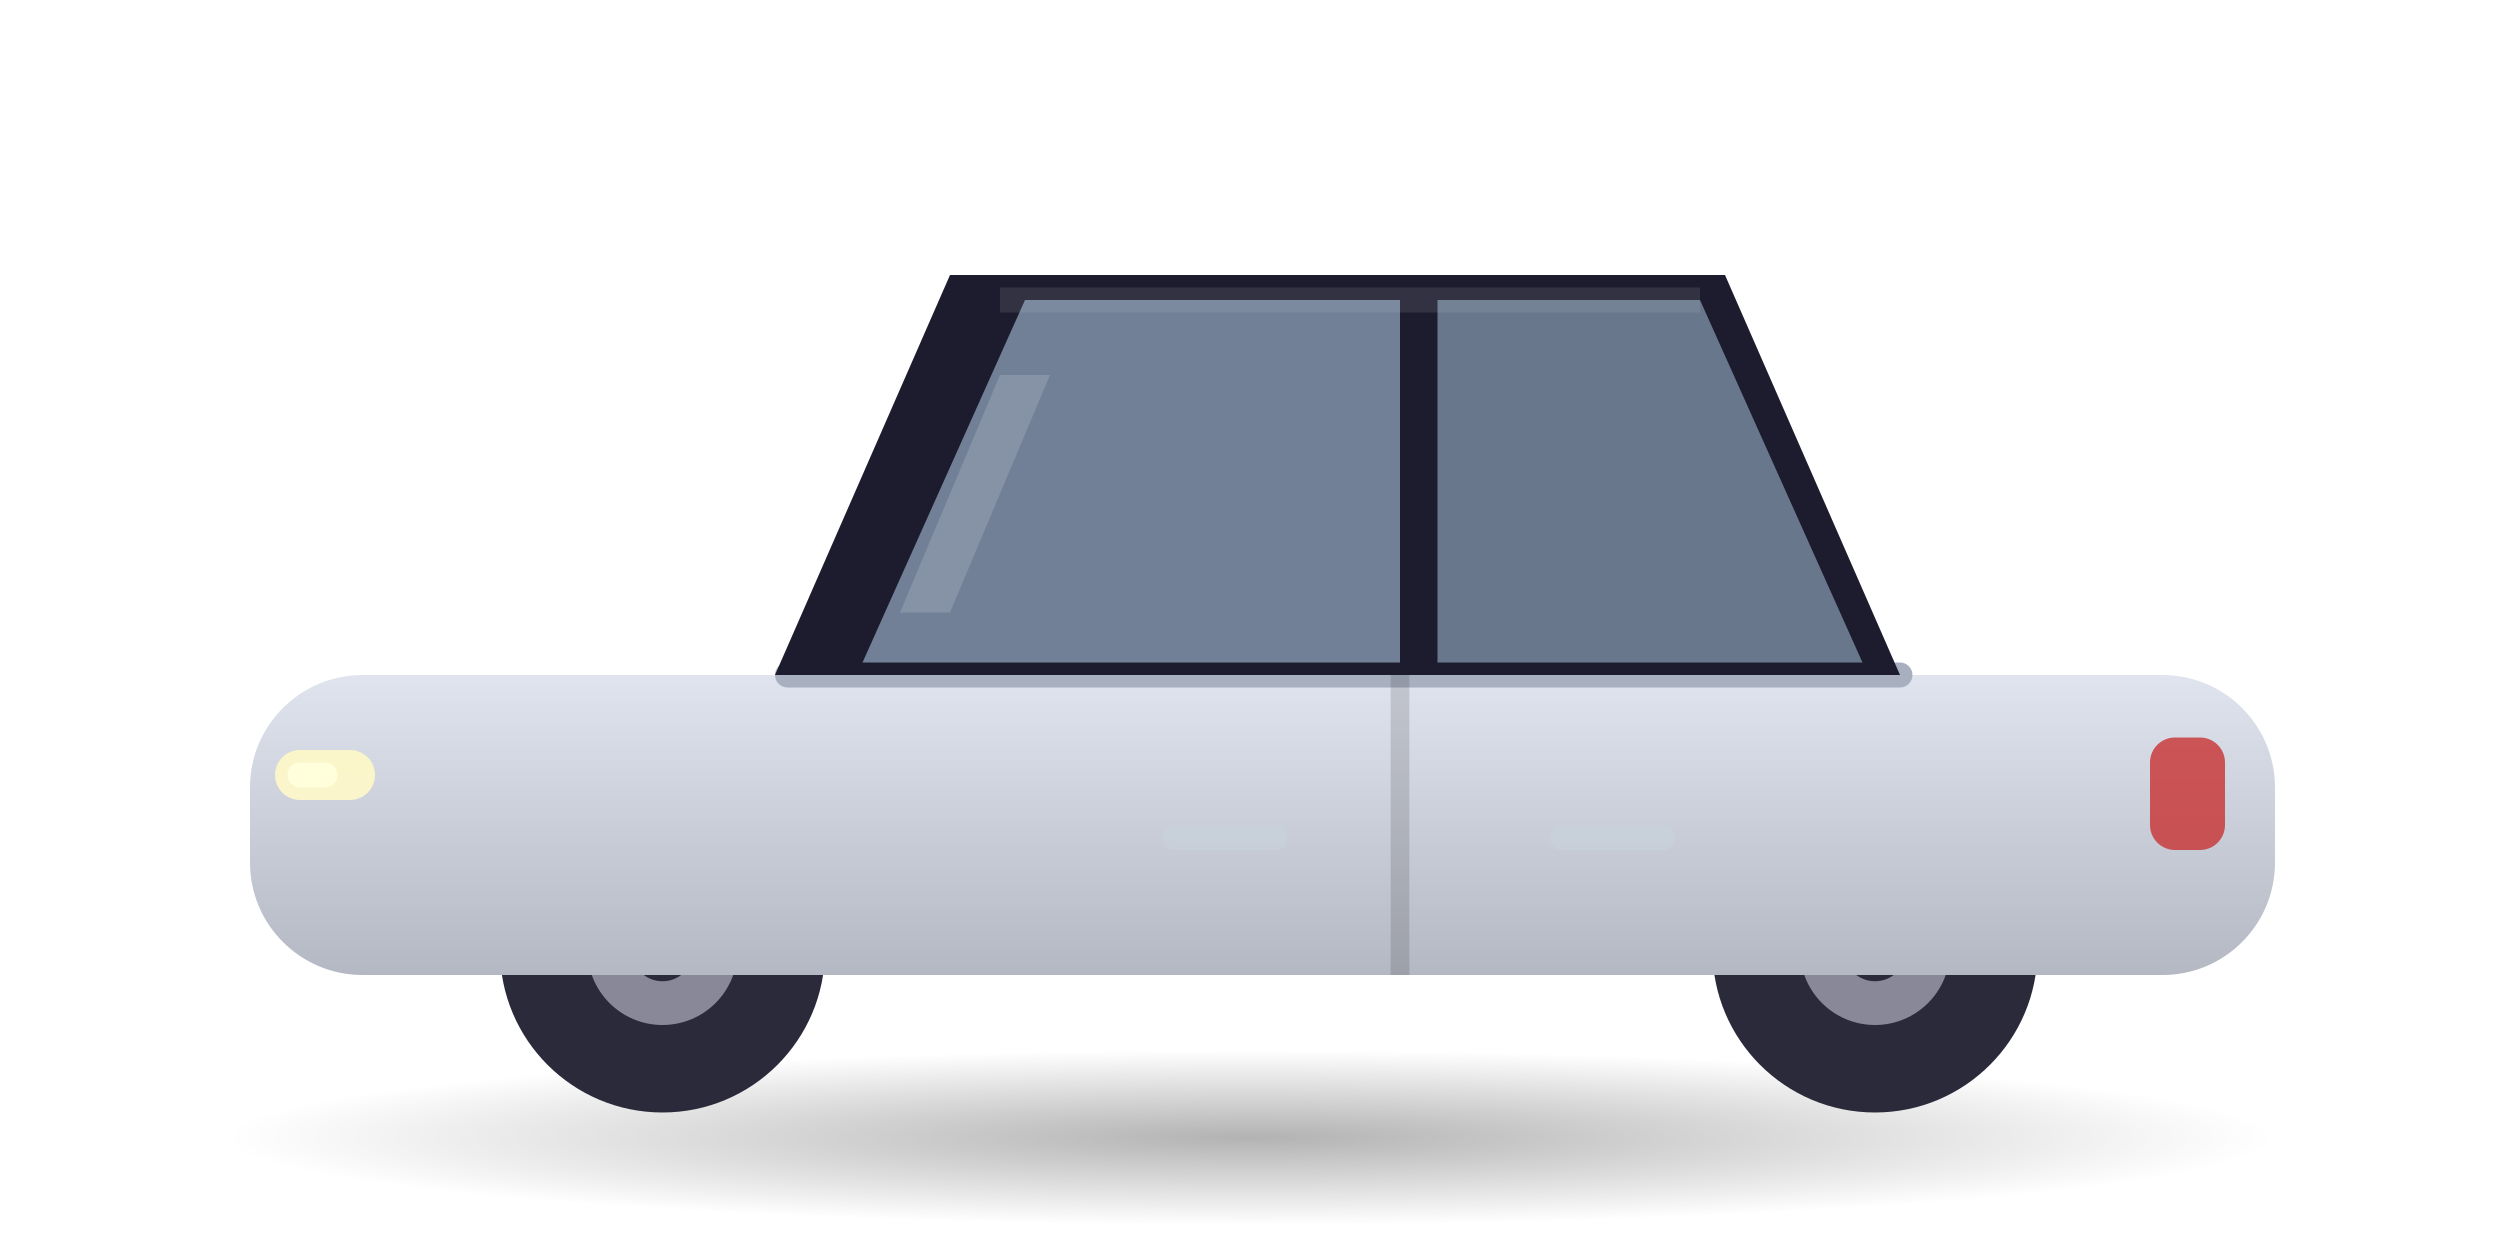
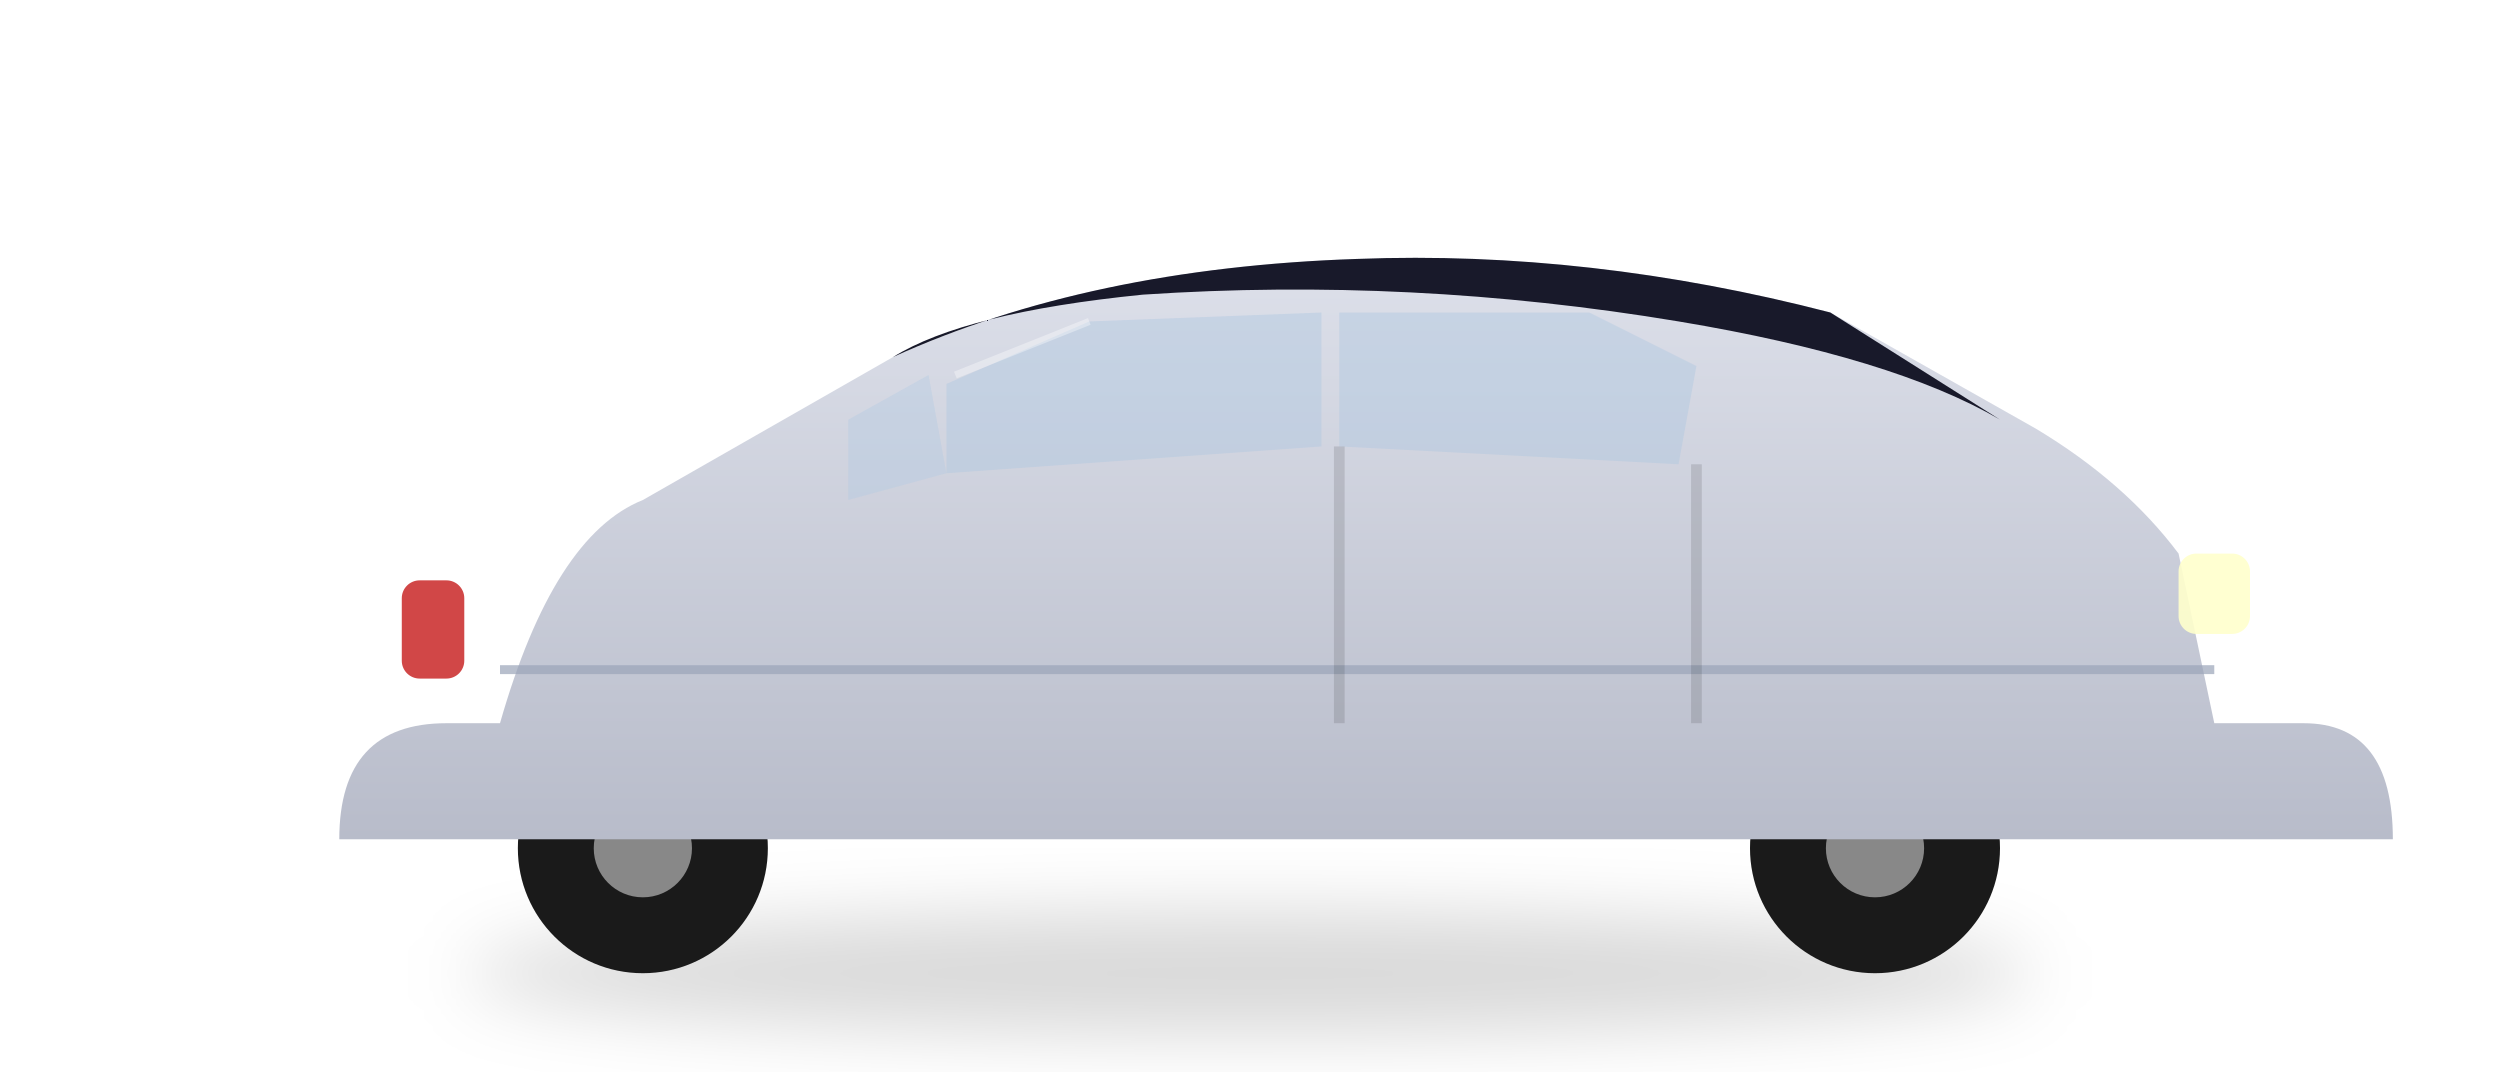
- <svg xmlns="http://www.w3.org/2000/svg" viewBox="0 0 200 100">
+ <svg xmlns="http://www.w3.org/2000/svg" viewBox="0 0 280 120">
  <defs>
-     <linearGradient id="comfortBody" x1="0" y1="0" x2="0" y2="1">
-       <stop offset="0%" stop-color="#E0E4EE" />
-       <stop offset="100%" stop-color="#B4B8C2" />
+     <linearGradient id="bodyGrad" x1="0" y1="0" x2="0" y2="1">
+       <stop offset="0%" stop-color="#DDE0EA" />
+       <stop offset="100%" stop-color="#B8BCCA" />
    </linearGradient>
-     <radialGradient id="comfortShadow" cx="50%" cy="50%" r="50%">
-       <stop offset="0%" stop-color="rgba(0,0,0,0.30)" />
-       <stop offset="100%" stop-color="rgba(0,0,0,0)" />
-     </radialGradient>
+     <filter id="shadow" x="-20%" y="-50%" width="140%" height="200%">
+       <feGaussianBlur stdDeviation="4" />
+     </filter>
  </defs>
-   <ellipse cx="100" cy="91" rx="82" ry="7" fill="url(#comfortShadow)" />
-   <circle cx="150" cy="76" r="13" fill="#2a2a3a" />
-   <circle cx="150" cy="76" r="6" fill="#888898" />
-   <circle cx="150" cy="76" r="2.5" fill="#2a2a3a" />
-   <circle cx="53" cy="76" r="13" fill="#2a2a3a" />
-   <circle cx="53" cy="76" r="6" fill="#888898" />
-   <circle cx="53" cy="76" r="2.5" fill="#2a2a3a" />
-   <rect x="20" y="54" width="162" height="24" rx="9" fill="url(#comfortBody)" />
-   <rect x="62" y="53" width="91" height="2" rx="1" fill="#A8B0C0" />
-   <path d="M 62,54 L 76,22 L 138,22 L 152,54 Z" fill="#1C1C2E" />
-   <path d="M 80,23 L 136,23 L 136,25 L 80,25 Z" fill="rgba(255,255,255,0.10)" />
-   <path d="M 69,53 L 82,24 L 112,24 L 112,53 Z" fill="rgba(182,210,235,0.55)" />
-   <path d="M 115,53 L 115,24 L 136,24 L 149,53 Z" fill="rgba(182,210,235,0.50)" />
-   <path d="M 72,49 L 80,30 L 84,30 L 76,49 Z" fill="rgba(255,255,255,0.15)" />
-   <line x1="112" y1="54" x2="112" y2="78" stroke="rgba(0,0,0,0.13)" stroke-width="1.5" />
-   <rect x="22" y="60" width="8" height="4" rx="2" fill="rgba(255,248,200,0.90)" />
-   <rect x="23" y="61" width="4" height="2" rx="1" fill="rgba(255,255,220,1)" />
-   <rect x="172" y="59" width="6" height="9" rx="2" fill="rgba(200,50,50,0.80)" />
-   <rect x="93" y="66" width="10" height="2" rx="1" fill="rgba(200,210,220,0.6)" />
-   <rect x="124" y="66" width="10" height="2" rx="1" fill="rgba(200,210,220,0.6)" />
+   <ellipse cx="140" cy="109" rx="88" ry="7" fill="rgba(0,0,0,0.15)" filter="url(#shadow)" />
+   <circle cx="72" cy="95" r="14" fill="#1a1a1a" />
+   <circle cx="72" cy="95" r="5.5" fill="#888" />
+   <circle cx="210" cy="95" r="14" fill="#1a1a1a" />
+   <circle cx="210" cy="95" r="5.5" fill="#888" />
+   <path d="M38,94 Q38,81 50,81 L56,81 Q62,60 72,56 L100,40 Q122,30 152,29 Q178,28 205,35 L228,48 Q238,54 244,62 L248,81 L258,81 Q268,81 268,94 Z" fill="url(#bodyGrad)" />
+   <path d="M100,40 Q122,30 152,29 Q178,28 205,35 L224,47 Q212,40 188,36 Q158,31 128,33 Q108,35 100,40 Z" fill="#18192A" />
+   <path d="M106,43 L122,36 L148,35 L148,50 L106,53 Z" fill="rgba(175,200,225,0.45)" />
+   <line x1="107" y1="42" x2="122" y2="36" stroke="rgba(255,255,255,0.35)" stroke-width="0.8" />
+   <path d="M150,35 L178,35 L190,41 L188,52 L150,50 Z" fill="rgba(175,200,225,0.45)" />
+   <path d="M95,47 L104,42 L106,53 L95,56 Z" fill="rgba(175,200,225,0.35)" />
+   <line x1="56" y1="75" x2="248" y2="75" stroke="#9AA4B8" stroke-width="1" opacity="0.7" />
+   <line x1="150" y1="50" x2="150" y2="81" stroke="rgba(0,0,0,0.12)" stroke-width="1.2" />
+   <line x1="190" y1="52" x2="190" y2="81" stroke="rgba(0,0,0,0.12)" stroke-width="1.2" />
+   <rect x="45" y="65" width="7" height="11" rx="2" fill="#CC3333" opacity="0.9" />
+   <rect x="244" y="62" width="8" height="9" rx="2" fill="#FFFFCC" opacity="0.9" />
</svg>
